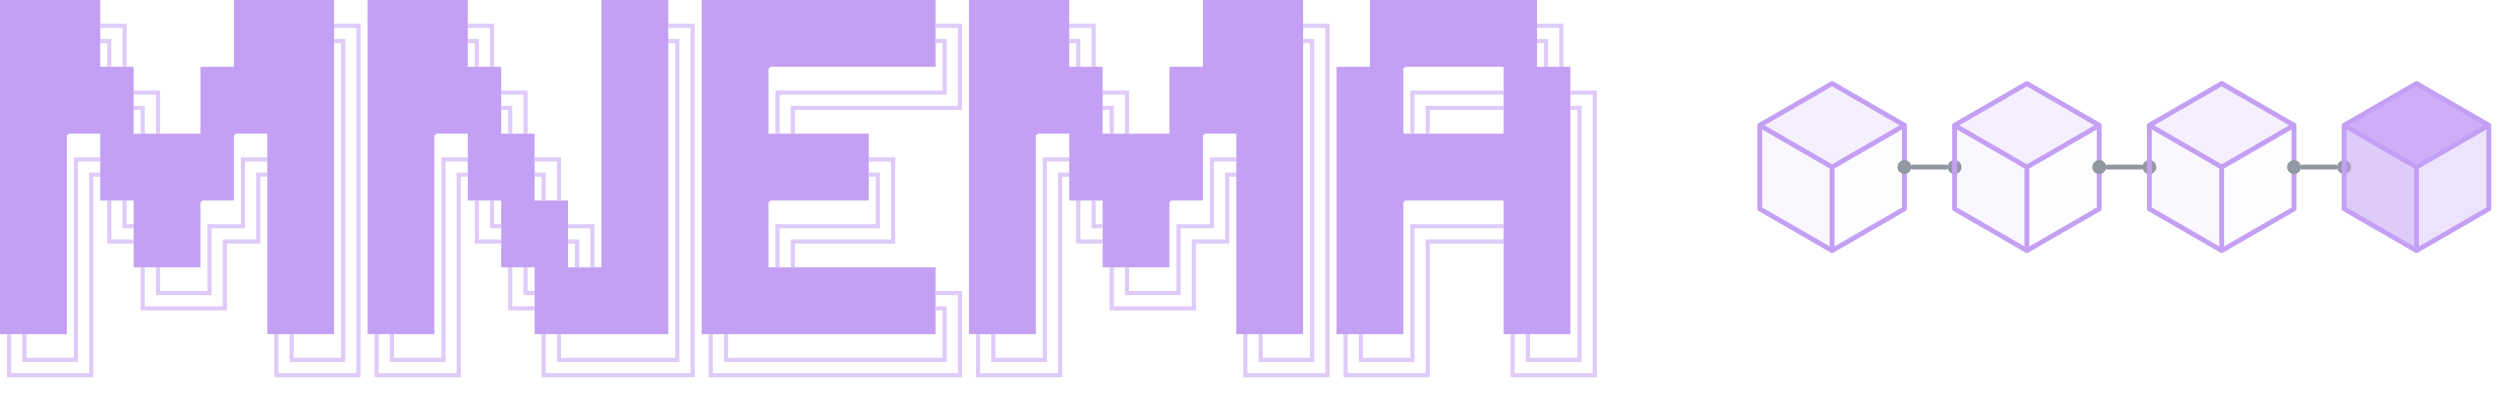
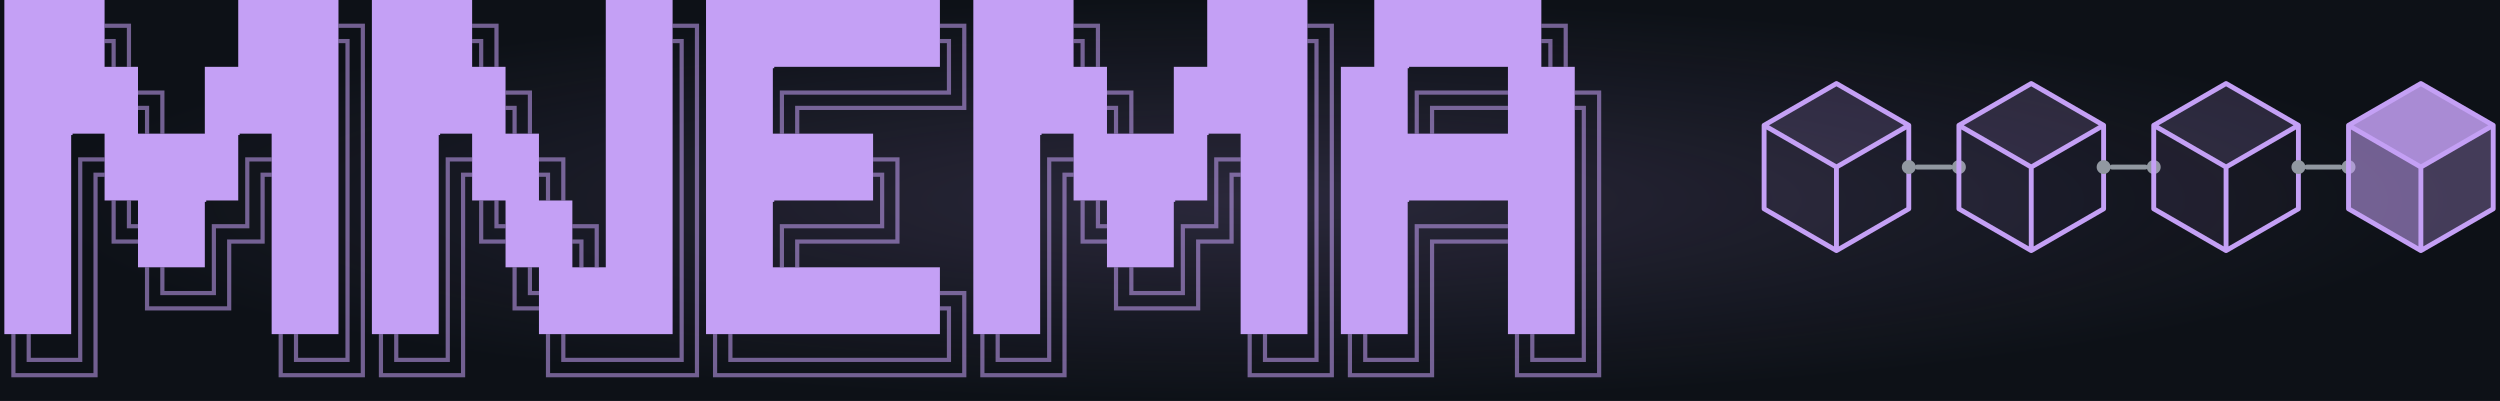
<svg xmlns="http://www.w3.org/2000/svg" width="897.85" height="144" viewBox="0 0 897.85 144" role="img" aria-label="mnema">
-   <path data-of="blocks" fill="#c4a0f5" d="M0 0h12.5v24.5h-12.5zM12 0h12.5v24.5h-12.5zM24 0h12v24.5h-12zM84 0h12.5v24.5h-12.5zM96 0h12.5v24.5h-12.5zM108 0h12v24.5h-12zM132 0h12.5v24.5h-12.5zM144 0h12.5v24.5h-12.5zM156 0h12v24.5h-12zM216 0h12.5v24.5h-12.5zM228 0h12v24.5h-12zM252 0h12.5v24.5h-12.5zM264 0h12.5v24.5h-12.5zM276 0h12.5v24h-12.5zM288 0h12.5v24h-12.5zM300 0h12.5v24h-12.5zM312 0h12.5v24h-12.5zM324 0h12v24h-12zM348 0h12.5v24.5h-12.5zM360 0h12.5v24.5h-12.5zM372 0h12v24.5h-12zM432 0h12.5v24.5h-12.5zM444 0h12.5v24.5h-12.5zM456 0h12v24.5h-12zM492 0h12.5v24.5h-12.5zM504 0h12.5v24h-12.5zM516 0h12.5v24h-12.5zM528 0h12.5v24h-12.5zM540 0h12v24.5h-12zM0 24h12.5v24.5h-12.5zM12 24h12.5v24.5h-12.5zM24 24h12.5v24h-12.5zM36 24h12v24.5h-12zM72 24h12.5v24.5h-12.5zM84 24h12.5v24h-12.5zM96 24h12.5v24.5h-12.5zM108 24h12v24.5h-12zM132 24h12.5v24.5h-12.5zM144 24h12.5v24.5h-12.5zM156 24h12.5v24h-12.5zM168 24h12v24.5h-12zM216 24h12.5v24.5h-12.5zM228 24h12v24.5h-12zM252 24h12.5v24.5h-12.5zM264 24h12v24.5h-12zM348 24h12.5v24.5h-12.5zM360 24h12.5v24.5h-12.5zM372 24h12.5v24h-12.5zM384 24h12v24.5h-12zM420 24h12.5v24.5h-12.5zM432 24h12.5v24h-12.5zM444 24h12.5v24.5h-12.5zM456 24h12v24.5h-12zM480 24h12.5v24.5h-12.5zM492 24h12v24.5h-12zM540 24h12.5v24.5h-12.5zM552 24h12v24.5h-12zM0 48h12.5v24.5h-12.5zM12 48h12v24.5h-12zM36 48h12.5v24h-12.5zM48 48h12.5v24.5h-12.5zM60 48h12.5v24.5h-12.5zM72 48h12v24h-12zM96 48h12.5v24.5h-12.5zM108 48h12v24.5h-12zM132 48h12.5v24.5h-12.5zM144 48h12v24.5h-12zM168 48h12.5v24h-12.5zM180 48h12v24.5h-12zM216 48h12.5v24.5h-12.5zM228 48h12v24.5h-12zM252 48h12.5v24.5h-12.5zM264 48h12.5v24.5h-12.5zM276 48h12.5v24h-12.5zM288 48h12.5v24h-12.5zM300 48h12v24h-12zM348 48h12.5v24.5h-12.5zM360 48h12v24.5h-12zM384 48h12.5v24h-12.5zM396 48h12.5v24.5h-12.5zM408 48h12.5v24.5h-12.5zM420 48h12v24h-12zM444 48h12.5v24.5h-12.5zM456 48h12v24.5h-12zM480 48h12.5v24.5h-12.5zM492 48h12.5v24.5h-12.5zM504 48h12.5v24h-12.5zM516 48h12.5v24h-12.5zM528 48h12.5v24h-12.5zM540 48h12.5v24.5h-12.5zM552 48h12v24.5h-12zM0 72h12.5v24.5h-12.5zM12 72h12v24.5h-12zM48 72h12.5v24h-12.5zM60 72h12v24h-12zM96 72h12.5v24.5h-12.5zM108 72h12v24.5h-12zM132 72h12.5v24.5h-12.5zM144 72h12v24.5h-12zM180 72h12.5v24h-12.5zM192 72h12v24.5h-12zM216 72h12.5v24.5h-12.5zM228 72h12v24.5h-12zM252 72h12.5v24.5h-12.5zM264 72h12v24.5h-12zM348 72h12.5v24.5h-12.5zM360 72h12v24.5h-12zM396 72h12.5v24h-12.5zM408 72h12v24h-12zM444 72h12.5v24.5h-12.5zM456 72h12v24.5h-12zM480 72h12.5v24.5h-12.5zM492 72h12v24.5h-12zM540 72h12.5v24.5h-12.5zM552 72h12v24.5h-12zM0 96h12.5v24h-12.5zM12 96h12v24h-12zM96 96h12.5v24h-12.5zM108 96h12v24h-12zM132 96h12.5v24h-12.5zM144 96h12v24h-12zM192 96h12.5v24h-12.5zM204 96h12.5v24h-12.5zM216 96h12.5v24h-12.5zM228 96h12v24h-12zM252 96h12.5v24h-12.5zM264 96h12.5v24h-12.5zM276 96h12.5v24h-12.5zM288 96h12.5v24h-12.5zM300 96h12.5v24h-12.5zM312 96h12.5v24h-12.5zM324 96h12v24h-12zM348 96h12.5v24h-12.5zM360 96h12v24h-12zM444 96h12.5v24h-12.5zM456 96h12v24h-12zM480 96h12.5v24h-12.5zM492 96h12v24h-12zM540 96h12.5v24h-12.5zM552 96h12v24h-12z" />
-   <path data-of="lines" fill="none" stroke="#c4a0f5" stroke-opacity="0.55" stroke-width="1.5" stroke-linejoin="miter" d="M36 9.25L44.75 9.25L44.75 24M36 14.75L39.25 14.75L39.25 24M120 9.25L128.75 9.25L128.75 24M120 14.75L123.25 14.75L123.25 24M168 9.25L176.75 9.25L176.75 24M168 14.75L171.25 14.75L171.25 24M240 9.25L248.75 9.25L248.75 24M240 14.75L243.25 14.75L243.25 24M336 9.25L344.75 9.25L344.75 24M336 14.75L339.25 14.75L339.25 24M384 9.25L392.75 9.25L392.75 24M384 14.75L387.25 14.75L387.25 24M468 9.25L476.75 9.25L476.75 24M468 14.75L471.25 14.75L471.25 24M552 9.25L560.75 9.25L560.75 24M552 14.75L555.25 14.75L555.25 24M48 33.25L56.75 33.25L56.75 48M48 38.75L51.25 38.75L51.25 48M123.25 24L123.25 48M128.75 24L128.75 48M180 33.25L188.75 33.25L188.75 48M180 38.75L183.25 38.75L183.25 48M243.25 24L243.25 48M248.75 24L248.75 48M288 33.25L279.25 33.25L279.25 48M288 38.75L284.75 38.75L284.75 48M288 33.25L300 33.25M288 38.75L300 38.75M300 33.25L312 33.25M300 38.75L312 38.75M312 33.25L324 33.25M312 38.75L324 38.75M324 33.25L336 33.25M324 38.75L336 38.75M344.75 24L344.75 38.75L336 38.75M339.25 24L339.25 33.25L336 33.25M396 33.25L404.75 33.25L404.75 48M396 38.75L399.25 38.75L399.25 48M471.25 24L471.25 48M476.75 24L476.75 48M516 33.25L507.25 33.25L507.25 48M516 38.75L512.75 38.75L512.75 48M516 33.25L528 33.25M516 38.75L528 38.75M528 33.25L540 33.25M528 38.75L540 38.75M564 33.25L572.75 33.25L572.75 48M564 38.75L567.25 38.75L567.25 48M36 57.25L27.25 57.25L27.25 72M36 62.75L32.75 62.75L32.75 72M96 57.25L87.25 57.25L87.25 72M96 62.75L92.75 62.75L92.75 72M123.25 48L123.25 72M128.75 48L128.75 72M168 57.25L159.25 57.25L159.25 72M168 62.75L164.75 62.75L164.75 72M192 57.25L200.75 57.25L200.75 72M192 62.75L195.25 62.75L195.25 72M243.25 48L243.25 72M248.75 48L248.75 72M312 57.25L320.75 57.25L320.75 72M312 62.75L315.25 62.75L315.25 72M384 57.25L375.25 57.25L375.25 72M384 62.75L380.75 62.75L380.75 72M444 57.25L435.25 57.25L435.25 72M444 62.75L440.75 62.75L440.75 72M471.25 48L471.25 72M476.75 48L476.75 72M567.25 48L567.25 72M572.75 48L572.75 72M27.25 72L27.25 96M32.75 72L32.75 96M39.25 72L39.25 86.75L48 86.75M44.75 72L44.75 81.25L48 81.25M84 81.25L75.25 81.25L75.25 96M84 86.75L80.75 86.75L80.75 96M92.75 72L92.75 86.75L84 86.75M87.25 72L87.25 81.25L84 81.25M123.25 72L123.25 96M128.75 72L128.75 96M159.25 72L159.25 96M164.75 72L164.75 96M171.25 72L171.25 86.75L180 86.75M176.75 72L176.75 81.25L180 81.25M204 81.25L212.75 81.25L212.75 96M204 86.75L207.25 86.75L207.25 96M243.25 72L243.25 96M248.75 72L248.75 96M288 81.25L279.25 81.25L279.25 96M288 86.75L284.75 86.75L284.75 96M288 81.25L300 81.25M288 86.75L300 86.75M300 81.25L312 81.25M300 86.75L312 86.75M320.75 72L320.75 86.75L312 86.75M315.25 72L315.25 81.25L312 81.25M375.25 72L375.25 96M380.75 72L380.75 96M387.25 72L387.25 86.75L396 86.75M392.75 72L392.75 81.25L396 81.25M432 81.25L423.25 81.25L423.25 96M432 86.75L428.75 86.75L428.75 96M440.75 72L440.75 86.75L432 86.75M435.25 72L435.25 81.25L432 81.25M471.25 72L471.25 96M476.75 72L476.75 96M516 81.25L507.25 81.25L507.25 96M516 86.75L512.75 86.75L512.75 96M516 81.25L528 81.25M516 86.75L528 86.75M528 81.25L540 81.25M528 86.75L540 86.75M567.25 72L567.25 96M572.75 72L572.75 96M27.25 96L27.25 120M32.75 96L32.75 120M51.25 96L51.25 110.75L60 110.75M56.75 96L56.75 105.25L60 105.25M60 105.25L72 105.25M60 110.75L72 110.75M80.75 96L80.75 110.75L72 110.75M75.25 96L75.25 105.25L72 105.25M123.25 96L123.25 120M128.75 96L128.75 120M159.25 96L159.25 120M164.75 96L164.75 120M183.25 96L183.25 110.75L192 110.75M188.75 96L188.75 105.25L192 105.25M243.25 96L243.25 120M248.75 96L248.75 120M336 105.25L344.75 105.25L344.75 120M336 110.75L339.25 110.75L339.25 120M375.25 96L375.25 120M380.75 96L380.75 120M399.25 96L399.25 110.75L408 110.75M404.75 96L404.75 105.25L408 105.25M408 105.25L420 105.25M408 110.75L420 110.75M428.75 96L428.75 110.75L420 110.75M423.25 96L423.25 105.25L420 105.25M471.25 96L471.25 120M476.75 96L476.75 120M507.25 96L507.25 120M512.75 96L512.75 120M567.25 96L567.25 120M572.75 96L572.75 120M3.25 120L3.25 134.75L12 134.75M8.75 120L8.75 129.25L12 129.25M12 129.25L24 129.25M12 134.75L24 134.75M32.75 120L32.75 134.75L24 134.75M27.25 120L27.25 129.25L24 129.25M99.25 120L99.25 134.75L108 134.75M104.75 120L104.75 129.25L108 129.25M108 129.25L120 129.25M108 134.75L120 134.75M128.75 120L128.75 134.75L120 134.75M123.25 120L123.25 129.25L120 129.25M135.25 120L135.25 134.75L144 134.75M140.75 120L140.75 129.25L144 129.25M144 129.25L156 129.25M144 134.75L156 134.75M164.75 120L164.75 134.75L156 134.75M159.25 120L159.25 129.25L156 129.25M195.25 120L195.25 134.75L204 134.75M200.75 120L200.75 129.25L204 129.25M204 129.25L216 129.25M204 134.75L216 134.75M216 129.25L228 129.25M216 134.75L228 134.75M228 129.25L240 129.25M228 134.75L240 134.75M248.75 120L248.75 134.75L240 134.75M243.25 120L243.25 129.25L240 129.25M255.25 120L255.25 134.75L264 134.75M260.75 120L260.75 129.25L264 129.25M264 129.25L276 129.25M264 134.75L276 134.75M276 129.25L288 129.25M276 134.75L288 134.75M288 129.25L300 129.25M288 134.75L300 134.75M300 129.25L312 129.25M300 134.75L312 134.75M312 129.25L324 129.25M312 134.75L324 134.75M324 129.25L336 129.25M324 134.75L336 134.75M344.75 120L344.75 134.75L336 134.75M339.25 120L339.25 129.25L336 129.25M351.25 120L351.25 134.75L360 134.75M356.75 120L356.75 129.25L360 129.25M360 129.25L372 129.25M360 134.75L372 134.75M380.75 120L380.75 134.75L372 134.75M375.25 120L375.25 129.25L372 129.25M447.25 120L447.25 134.75L456 134.75M452.75 120L452.75 129.25L456 129.25M456 129.25L468 129.25M456 134.75L468 134.75M476.75 120L476.75 134.75L468 134.75M471.25 120L471.25 129.25L468 129.25M483.25 120L483.25 134.75L492 134.75M488.75 120L488.75 129.25L492 129.25M492 129.25L504 129.25M492 134.75L504 134.75M512.75 120L512.75 134.75L504 134.75M507.25 120L507.25 129.25L504 129.25M543.25 120L543.25 134.75L552 134.75M548.75 120L548.75 129.25L552 129.25M552 129.25L564 129.25M552 134.75L564 134.75M572.75 120L572.75 134.75L564 134.75M567.25 120L567.25 129.25L564 129.25" />
-   <path d="M657.98 30L683.96 45L657.98 60L632 45z" fill="#c4a0f5" fill-opacity="0.16" />
-   <path d="M632 45L657.98 60L657.98 90L632 75z" fill="#c4a0f5" fill-opacity="0.08" />
-   <path d="M657.98 60L683.96 45L683.96 75L657.98 90z" fill="#c4a0f5" fill-opacity="0.03" />
-   <path d="M657.98 30L683.96 45L683.96 75L657.98 90L632 75L632 45zM632 45L657.98 60L683.96 45M657.98 60V90" fill="none" stroke="#c4a0f5" stroke-width="1.75" stroke-linejoin="round" />
-   <path d="M686.96 60H698.96" stroke="#9198a1" stroke-width="1.75" stroke-linecap="round" />
-   <circle cx="683.96" cy="60" r="2.5" fill="#9198a1" />
-   <circle cx="701.96" cy="60" r="2.5" fill="#9198a1" />
-   <path d="M727.94 30L753.92 45L727.94 60L701.96 45z" fill="#c4a0f5" fill-opacity="0.16" />
-   <path d="M701.96 45L727.94 60L727.94 90L701.96 75z" fill="#c4a0f5" fill-opacity="0.08" />
-   <path d="M727.94 60L753.92 45L753.92 75L727.94 90z" fill="#c4a0f5" fill-opacity="0.03" />
-   <path d="M727.94 30L753.92 45L753.92 75L727.94 90L701.96 75L701.96 45zM701.96 45L727.94 60L753.92 45M727.94 60V90" fill="none" stroke="#c4a0f5" stroke-width="1.75" stroke-linejoin="round" />
-   <path d="M756.92 60H768.92" stroke="#9198a1" stroke-width="1.75" stroke-linecap="round" />
-   <circle cx="753.92" cy="60" r="2.5" fill="#9198a1" />
-   <circle cx="771.92" cy="60" r="2.5" fill="#9198a1" />
-   <path d="M797.9 30L823.88 45L797.9 60L771.92 45z" fill="#c4a0f5" fill-opacity="0.16" />
-   <path d="M771.92 45L797.9 60L797.9 90L771.92 75z" fill="#c4a0f5" fill-opacity="0.08" />
-   <path d="M797.9 60L823.88 45L823.88 75L797.9 90z" fill="#c4a0f5" fill-opacity="0.03" />
-   <path d="M797.9 30L823.88 45L823.88 75L797.9 90L771.92 75L771.92 45zM771.92 45L797.9 60L823.88 45M797.9 60V90" fill="none" stroke="#c4a0f5" stroke-width="1.75" stroke-linejoin="round" />
-   <path d="M826.88 60H838.88" stroke="#9198a1" stroke-width="1.75" stroke-linecap="round" />
-   <circle cx="823.88" cy="60" r="2.5" fill="#9198a1" />
-   <circle cx="841.88" cy="60" r="2.5" fill="#9198a1" />
-   <path d="M867.87 30L893.85 45L867.87 60L841.88 45z" fill="#c4a0f5" fill-opacity="0.85" />
-   <path d="M841.88 45L867.87 60L867.87 90L841.88 75z" fill="#c4a0f5" fill-opacity="0.55" />
-   <path d="M867.87 60L893.85 45L893.85 75L867.87 90z" fill="#c4a0f5" fill-opacity="0.3" />
-   <path d="M867.87 30L893.85 45L893.85 75L867.87 90L841.88 75L841.88 45zM841.88 45L867.87 60L893.85 45M867.87 60V90" fill="none" stroke="#c4a0f5" stroke-width="1.75" stroke-linejoin="round" />
+   <style>
+ .a{animation-duration:12s;animation-iteration-count:infinite;animation-timing-function:ease-in-out}
+ @keyframes k0{0%{opacity:0}6.67%{opacity:0}11.67%{opacity:1}18.33%{opacity:0}100%{opacity:0}}
+ @keyframes k1{0%{opacity:0}7.92%{opacity:0}12.92%{opacity:1}19.58%{opacity:0}100%{opacity:0}}
+ @keyframes k2{0%{opacity:0}9.17%{opacity:0}14.17%{opacity:1}20.83%{opacity:0}100%{opacity:0}}
+ @keyframes k3{0%{opacity:0}10.42%{opacity:0}15.42%{opacity:1}22.08%{opacity:0}100%{opacity:0}}
+ @keyframes k4{0%{opacity:0}11.67%{opacity:0}16.67%{opacity:1}23.33%{opacity:0}100%{opacity:0}}
+ @keyframes k5{0%{opacity:0}12.92%{opacity:0}17.92%{opacity:1}24.58%{opacity:0}100%{opacity:0}}
+ @keyframes k6{0%{opacity:0}14.17%{opacity:0}19.17%{opacity:1}25.83%{opacity:0}100%{opacity:0}}
+ @keyframes k7{0%{opacity:0}15.42%{opacity:0}20.42%{opacity:1}27.08%{opacity:0}100%{opacity:0}}
+ @keyframes k8{0%{opacity:0}16.67%{opacity:0}21.67%{opacity:1}28.33%{opacity:0}100%{opacity:0}}
+ @keyframes k9{0%{opacity:0}17.92%{opacity:0}22.92%{opacity:1}29.58%{opacity:0}100%{opacity:0}}
+ @keyframes k10{0%{opacity:0}19.17%{opacity:0}24.17%{opacity:1}30.83%{opacity:0}100%{opacity:0}}
+ @keyframes k11{0%{opacity:0}20.42%{opacity:0}25.42%{opacity:1}32.08%{opacity:0}100%{opacity:0}}
+ @keyframes k12{0%{opacity:0}35%{opacity:0}41.67%{opacity:1}75%{opacity:1}81.67%{opacity:0}100%{opacity:0}}
+ @keyframes k13{0%{opacity:0}39.17%{opacity:0}45.83%{opacity:1}75%{opacity:1}81.67%{opacity:0}100%{opacity:0}}
+ @keyframes k14{0%{opacity:0}43.33%{opacity:0}50%{opacity:1}75%{opacity:1}81.67%{opacity:0}100%{opacity:0}}
+ @keyframes k15{0%{opacity:0}47.5%{opacity:0}54.17%{opacity:1}75%{opacity:1}81.67%{opacity:0}100%{opacity:0}}
+ @media (prefers-reduced-motion: reduce){.a{animation:none!important}}
+ </style>
+   <defs>
+     <clipPath id="letters">
+       <path d="M1.56 0h12.5v24.5h-12.5zM13.56 0h12.5v24.5h-12.5zM25.56 0h12v24.5h-12zM85.56 0h12.5v24.5h-12.5zM97.56 0h12.5v24.5h-12.5zM109.56 0h12v24.5h-12zM133.56 0h12.5v24.5h-12.5zM145.56 0h12.5v24.5h-12.5zM157.56 0h12v24.5h-12zM217.56 0h12.5v24.5h-12.5zM229.56 0h12v24.5h-12zM253.56 0h12.5v24.5h-12.5zM265.56 0h12.5v24.5h-12.5zM277.56 0h12.5v24h-12.5zM289.56 0h12.5v24h-12.5zM301.56 0h12.5v24h-12.5zM313.56 0h12.5v24h-12.5zM325.56 0h12v24h-12zM349.56 0h12.5v24.5h-12.5zM361.56 0h12.5v24.5h-12.5zM373.56 0h12v24.5h-12zM433.56 0h12.5v24.5h-12.5zM445.56 0h12.5v24.5h-12.5zM457.56 0h12v24.5h-12zM493.56 0h12.5v24.5h-12.5zM505.56 0h12.5v24h-12.5zM517.56 0h12.5v24h-12.5zM529.56 0h12.5v24h-12.5zM541.56 0h12v24.5h-12zM1.56 24h12.5v24.5h-12.5zM13.56 24h12.5v24.5h-12.5zM25.56 24h12.5v24h-12.5zM37.56 24h12v24.5h-12zM73.56 24h12.5v24.5h-12.5zM85.56 24h12.5v24h-12.5zM97.56 24h12.5v24.5h-12.5zM109.56 24h12v24.5h-12zM133.56 24h12.5v24.5h-12.5zM145.56 24h12.5v24.5h-12.5zM157.56 24h12.5v24h-12.5zM169.56 24h12v24.5h-12zM217.56 24h12.5v24.5h-12.5zM229.56 24h12v24.5h-12zM253.56 24h12.5v24.5h-12.5zM265.56 24h12v24.5h-12zM349.56 24h12.5v24.5h-12.5zM361.56 24h12.5v24.5h-12.5zM373.56 24h12.5v24h-12.5zM385.56 24h12v24.5h-12zM421.56 24h12.5v24.5h-12.5zM433.56 24h12.5v24h-12.5zM445.56 24h12.5v24.5h-12.5zM457.56 24h12v24.5h-12zM481.56 24h12.5v24.5h-12.5zM493.56 24h12v24.5h-12zM541.56 24h12.5v24.5h-12.5zM553.56 24h12v24.5h-12zM1.56 48h12.5v24.5h-12.5zM13.56 48h12v24.5h-12zM37.56 48h12.5v24h-12.5zM49.56 48h12.5v24.5h-12.5zM61.56 48h12.5v24.5h-12.5zM73.56 48h12v24h-12zM97.56 48h12.5v24.5h-12.5zM109.56 48h12v24.5h-12zM133.56 48h12.5v24.5h-12.5zM145.56 48h12v24.5h-12zM169.56 48h12.5v24h-12.5zM181.56 48h12v24.5h-12zM217.56 48h12.5v24.5h-12.5zM229.56 48h12v24.5h-12zM253.56 48h12.5v24.5h-12.5zM265.56 48h12.5v24.5h-12.5zM277.56 48h12.5v24h-12.5zM289.56 48h12.5v24h-12.5zM301.56 48h12v24h-12zM349.56 48h12.5v24.5h-12.5zM361.56 48h12v24.5h-12zM385.56 48h12.5v24h-12.5zM397.56 48h12.5v24.5h-12.5zM409.56 48h12.5v24.5h-12.5zM421.56 48h12v24h-12zM445.56 48h12.5v24.5h-12.5zM457.56 48h12v24.5h-12zM481.56 48h12.5v24.5h-12.5zM493.56 48h12.5v24.5h-12.5zM505.56 48h12.5v24h-12.5zM517.56 48h12.5v24h-12.5zM529.56 48h12.5v24h-12.5zM541.56 48h12.5v24.5h-12.5zM553.56 48h12v24.5h-12zM1.56 72h12.5v24.5h-12.5zM13.56 72h12v24.5h-12zM49.56 72h12.5v24h-12.5zM61.56 72h12v24h-12zM97.56 72h12.5v24.5h-12.5zM109.56 72h12v24.5h-12zM133.56 72h12.5v24.5h-12.5zM145.56 72h12v24.5h-12zM181.56 72h12.5v24h-12.5zM193.56 72h12v24.5h-12zM217.56 72h12.5v24.5h-12.5zM229.56 72h12v24.5h-12zM253.56 72h12.5v24.5h-12.5zM265.56 72h12v24.5h-12zM349.56 72h12.5v24.5h-12.5zM361.56 72h12v24.5h-12zM397.56 72h12.5v24h-12.5zM409.56 72h12v24h-12zM445.56 72h12.5v24.5h-12.5zM457.56 72h12v24.5h-12zM481.56 72h12.5v24.5h-12.5zM493.56 72h12v24.5h-12zM541.56 72h12.5v24.5h-12.5zM553.56 72h12v24.5h-12zM1.56 96h12.5v24h-12.5zM13.56 96h12v24h-12zM97.56 96h12.5v24h-12.5zM109.56 96h12v24h-12zM133.56 96h12.5v24h-12.5zM145.56 96h12v24h-12zM193.56 96h12.5v24h-12.5zM205.56 96h12.5v24h-12.5zM217.56 96h12.5v24h-12.5zM229.56 96h12v24h-12zM253.56 96h12.5v24h-12.5zM265.56 96h12.5v24h-12.5zM277.56 96h12.5v24h-12.5zM289.56 96h12.5v24h-12.5zM301.56 96h12.5v24h-12.5zM313.56 96h12.5v24h-12.5zM325.56 96h12v24h-12zM349.56 96h12.5v24h-12.5zM361.56 96h12v24h-12zM445.56 96h12.5v24h-12.5zM457.56 96h12v24h-12zM481.56 96h12.5v24h-12.5zM493.56 96h12v24h-12zM541.56 96h12.5v24h-12.5zM553.56 96h12v24h-12z" />
+     </clipPath>
+   </defs>
+   <defs>
+     <radialGradient id="glow" cx="0.5" cy="0.5" r="0.5">
+       <stop offset="0" stop-color="#c4a0f5" stop-opacity="0.16" />
+       <stop offset="0.6" stop-color="#c4a0f5" stop-opacity="0.06" />
+       <stop offset="1" stop-color="#c4a0f5" stop-opacity="0" />
+     </radialGradient>
+     <linearGradient id="tint" x1="0" y1="0" x2="0" y2="1">
+       <stop offset="0" stop-color="#c4a0f5" stop-opacity="0.12" />
+       <stop offset="1" stop-color="#c4a0f5" stop-opacity="0.04" />
+     </linearGradient>
+   </defs>
+   <rect width="897.85" height="144" fill="#0d1117" />
+   <ellipse cx="448.92" cy="72" rx="440.92" ry="72" fill="url(#glow)" />
+   <path data-of="blocks" fill="#c4a0f5" d="M1.56 0h12.5v24.5h-12.5zM13.56 0h12.5v24.5h-12.5zM25.56 0h12v24.5h-12zM85.56 0h12.5v24.5h-12.5zM97.56 0h12.5v24.5h-12.5zM109.56 0h12v24.5h-12zM133.56 0h12.5v24.5h-12.5zM145.56 0h12.5v24.5h-12.5zM157.56 0h12v24.5h-12zM217.56 0h12.5v24.5h-12.5zM229.56 0h12v24.5h-12zM253.56 0h12.5v24.5h-12.5zM265.56 0h12.5v24.5h-12.5zM277.56 0h12.5v24h-12.5zM289.56 0h12.5v24h-12.5zM301.56 0h12.5v24h-12.5zM313.56 0h12.5v24h-12.5zM325.56 0h12v24h-12zM349.56 0h12.5v24.5h-12.5zM361.56 0h12.5v24.5h-12.5zM373.56 0h12v24.5h-12zM433.56 0h12.5v24.5h-12.5zM445.56 0h12.5v24.5h-12.5zM457.56 0h12v24.5h-12zM493.56 0h12.5v24.5h-12.5zM505.56 0h12.5v24h-12.5zM517.56 0h12.5v24h-12.5zM529.56 0h12.5v24h-12.5zM541.56 0h12v24.5h-12zM1.56 24h12.5v24.5h-12.5zM13.56 24h12.5v24.5h-12.5zM25.56 24h12.5v24h-12.5zM37.56 24h12v24.5h-12zM73.56 24h12.5v24.5h-12.5zM85.56 24h12.5v24h-12.5zM97.56 24h12.5v24.5h-12.5zM109.56 24h12v24.5h-12zM133.56 24h12.5v24.5h-12.5zM145.56 24h12.5v24.5h-12.5zM157.56 24h12.5v24h-12.5zM169.56 24h12v24.5h-12zM217.56 24h12.5v24.5h-12.5zM229.56 24h12v24.5h-12zM253.56 24h12.5v24.5h-12.5zM265.56 24h12v24.5h-12zM349.56 24h12.5v24.5h-12.5zM361.56 24h12.5v24.5h-12.5zM373.56 24h12.5v24h-12.5zM385.56 24h12v24.5h-12zM421.56 24h12.5v24.5h-12.5zM433.56 24h12.5v24h-12.5zM445.56 24h12.5v24.5h-12.5zM457.56 24h12v24.5h-12zM481.56 24h12.5v24.5h-12.5zM493.56 24h12v24.5h-12zM541.56 24h12.5v24.5h-12.5zM553.56 24h12v24.5h-12zM1.56 48h12.5v24.5h-12.5zM13.56 48h12v24.5h-12zM37.56 48h12.5v24h-12.5zM49.56 48h12.5v24.5h-12.5zM61.56 48h12.5v24.5h-12.5zM73.56 48h12v24h-12zM97.56 48h12.5v24.5h-12.5zM109.56 48h12v24.5h-12zM133.56 48h12.5v24.5h-12.5zM145.56 48h12v24.5h-12zM169.56 48h12.5v24h-12.5zM181.56 48h12v24.5h-12zM217.56 48h12.5v24.5h-12.5zM229.56 48h12v24.5h-12zM253.56 48h12.5v24.5h-12.5zM265.56 48h12.5v24.5h-12.5zM277.56 48h12.5v24h-12.5zM289.56 48h12.5v24h-12.5zM301.56 48h12v24h-12zM349.56 48h12.5v24.5h-12.5zM361.56 48h12v24.5h-12zM385.56 48h12.5v24h-12.5zM397.56 48h12.5v24.5h-12.5zM409.56 48h12.5v24.5h-12.5zM421.56 48h12v24h-12zM445.56 48h12.5v24.5h-12.5zM457.56 48h12v24.5h-12zM481.56 48h12.5v24.5h-12.5zM493.56 48h12.5v24.5h-12.5zM505.56 48h12.5v24h-12.5zM517.56 48h12.5v24h-12.5zM529.56 48h12.5v24h-12.5zM541.56 48h12.5v24.5h-12.5zM553.56 48h12v24.5h-12zM1.56 72h12.5v24.5h-12.5zM13.56 72h12v24.5h-12zM49.56 72h12.5v24h-12.5zM61.56 72h12v24h-12zM97.56 72h12.5v24.5h-12.5zM109.56 72h12v24.5h-12zM133.56 72h12.5v24.5h-12.5zM145.56 72h12v24.5h-12zM181.56 72h12.5v24h-12.5zM193.56 72h12v24.5h-12zM217.56 72h12.5v24.5h-12.5zM229.56 72h12v24.5h-12zM253.56 72h12.5v24.5h-12.5zM265.56 72h12v24.5h-12zM349.56 72h12.5v24.5h-12.5zM361.56 72h12v24.5h-12zM397.56 72h12.5v24h-12.5zM409.56 72h12v24h-12zM445.56 72h12.5v24.5h-12.5zM457.56 72h12v24.5h-12zM481.56 72h12.5v24.5h-12.5zM493.56 72h12v24.5h-12zM541.56 72h12.5v24.5h-12.5zM553.56 72h12v24.5h-12zM1.56 96h12.5v24h-12.5zM13.56 96h12v24h-12zM97.56 96h12.5v24h-12.5zM109.56 96h12v24h-12zM133.56 96h12.5v24h-12.5zM145.56 96h12v24h-12zM193.56 96h12.5v24h-12.5zM205.56 96h12.5v24h-12.5zM217.56 96h12.5v24h-12.5zM229.56 96h12v24h-12zM253.56 96h12.5v24h-12.5zM265.56 96h12.5v24h-12.5zM277.56 96h12.5v24h-12.5zM289.56 96h12.5v24h-12.5zM301.56 96h12.5v24h-12.5zM313.56 96h12.5v24h-12.5zM325.56 96h12v24h-12zM349.56 96h12.5v24h-12.5zM361.56 96h12v24h-12zM445.56 96h12.5v24h-12.5zM457.56 96h12v24h-12zM481.56 96h12.5v24h-12.5zM493.56 96h12v24h-12zM541.56 96h12.5v24h-12.5zM553.56 96h12v24h-12z" />
+   <path data-of="lines" fill="none" stroke="#c4a0f5" stroke-opacity="0.55" stroke-width="1.5" stroke-linejoin="miter" d="M37.56 9.25L46.31 9.25L46.31 24M37.56 14.75L40.81 14.75L40.81 24M121.56 9.25L130.31 9.25L130.31 24M121.56 14.75L124.81 14.75L124.81 24M169.56 9.25L178.31 9.25L178.31 24M169.56 14.75L172.81 14.75L172.81 24M241.56 9.25L250.31 9.25L250.31 24M241.56 14.75L244.81 14.75L244.81 24M337.56 9.25L346.31 9.25L346.31 24M337.56 14.75L340.81 14.75L340.81 24M385.56 9.25L394.31 9.25L394.31 24M385.56 14.75L388.81 14.75L388.81 24M469.56 9.25L478.31 9.25L478.31 24M469.56 14.75L472.81 14.75L472.81 24M553.56 9.25L562.31 9.25L562.31 24M553.56 14.75L556.81 14.75L556.81 24M49.56 33.25L58.31 33.25L58.31 48M49.56 38.75L52.81 38.75L52.81 48M124.81 24L124.81 48M130.31 24L130.31 48M181.56 33.25L190.31 33.25L190.31 48M181.56 38.75L184.81 38.75L184.81 48M244.81 24L244.81 48M250.31 24L250.31 48M289.56 33.25L280.81 33.25L280.81 48M289.56 38.75L286.31 38.75L286.31 48M289.56 33.25L301.56 33.25M289.56 38.75L301.56 38.75M301.56 33.25L313.56 33.25M301.56 38.75L313.56 38.75M313.56 33.25L325.56 33.25M313.56 38.75L325.56 38.75M325.56 33.25L337.56 33.25M325.56 38.75L337.56 38.75M346.31 24L346.31 38.75L337.56 38.75M340.81 24L340.81 33.25L337.56 33.25M397.56 33.25L406.31 33.25L406.31 48M397.56 38.75L400.81 38.75L400.81 48M472.81 24L472.81 48M478.31 24L478.31 48M517.56 33.25L508.81 33.25L508.81 48M517.56 38.75L514.31 38.75L514.31 48M517.56 33.25L529.56 33.25M517.56 38.75L529.56 38.75M529.56 33.25L541.56 33.25M529.56 38.75L541.56 38.75M565.56 33.25L574.31 33.25L574.31 48M565.56 38.75L568.81 38.75L568.81 48M37.56 57.25L28.81 57.25L28.81 72M37.56 62.75L34.31 62.75L34.31 72M97.56 57.25L88.81 57.25L88.81 72M97.56 62.75L94.31 62.75L94.31 72M124.81 48L124.81 72M130.31 48L130.31 72M169.56 57.25L160.81 57.25L160.81 72M169.56 62.75L166.31 62.75L166.31 72M193.56 57.25L202.31 57.25L202.31 72M193.56 62.75L196.81 62.75L196.81 72M244.81 48L244.81 72M250.31 48L250.31 72M313.56 57.25L322.31 57.25L322.31 72M313.56 62.75L316.81 62.75L316.81 72M385.56 57.25L376.81 57.25L376.81 72M385.56 62.75L382.31 62.75L382.31 72M445.56 57.25L436.81 57.25L436.81 72M445.56 62.75L442.31 62.75L442.31 72M472.81 48L472.81 72M478.31 48L478.31 72M568.81 48L568.81 72M574.31 48L574.31 72M28.81 72L28.81 96M34.31 72L34.31 96M40.81 72L40.81 86.75L49.56 86.75M46.31 72L46.31 81.25L49.56 81.25M85.56 81.25L76.81 81.25L76.81 96M85.56 86.75L82.31 86.75L82.31 96M94.31 72L94.31 86.75L85.56 86.75M88.81 72L88.81 81.25L85.56 81.25M124.81 72L124.81 96M130.31 72L130.31 96M160.81 72L160.81 96M166.31 72L166.31 96M172.81 72L172.81 86.75L181.56 86.75M178.31 72L178.31 81.25L181.56 81.25M205.56 81.25L214.31 81.25L214.31 96M205.56 86.75L208.81 86.75L208.81 96M244.81 72L244.81 96M250.31 72L250.31 96M289.56 81.25L280.81 81.25L280.81 96M289.56 86.75L286.31 86.75L286.31 96M289.56 81.25L301.56 81.25M289.56 86.75L301.56 86.75M301.56 81.25L313.56 81.25M301.56 86.75L313.56 86.75M322.31 72L322.31 86.75L313.56 86.75M316.81 72L316.81 81.25L313.56 81.25M376.81 72L376.81 96M382.31 72L382.31 96M388.81 72L388.81 86.75L397.56 86.75M394.31 72L394.31 81.25L397.56 81.25M433.56 81.25L424.81 81.25L424.81 96M433.56 86.75L430.31 86.75L430.31 96M442.31 72L442.31 86.75L433.56 86.75M436.81 72L436.81 81.25L433.56 81.25M472.81 72L472.81 96M478.31 72L478.31 96M517.56 81.25L508.81 81.25L508.81 96M517.56 86.75L514.31 86.75L514.31 96M517.56 81.25L529.56 81.25M517.56 86.75L529.56 86.75M529.56 81.25L541.56 81.25M529.56 86.75L541.56 86.75M568.81 72L568.81 96M574.31 72L574.31 96M28.81 96L28.81 120M34.31 96L34.31 120M52.81 96L52.81 110.75L61.56 110.75M58.31 96L58.31 105.25L61.56 105.25M61.56 105.25L73.56 105.25M61.56 110.75L73.56 110.75M82.31 96L82.31 110.75L73.56 110.75M76.81 96L76.81 105.25L73.56 105.25M124.81 96L124.81 120M130.31 96L130.31 120M160.81 96L160.81 120M166.31 96L166.31 120M184.81 96L184.81 110.75L193.56 110.75M190.31 96L190.31 105.25L193.56 105.25M244.81 96L244.81 120M250.31 96L250.31 120M337.56 105.25L346.31 105.25L346.31 120M337.56 110.75L340.81 110.75L340.81 120M376.81 96L376.81 120M382.31 96L382.31 120M400.81 96L400.81 110.75L409.56 110.75M406.31 96L406.31 105.25L409.56 105.25M409.56 105.25L421.56 105.25M409.56 110.75L421.56 110.75M430.31 96L430.31 110.75L421.56 110.75M424.81 96L424.81 105.25L421.56 105.25M472.81 96L472.81 120M478.31 96L478.31 120M508.81 96L508.81 120M514.31 96L514.31 120M568.81 96L568.81 120M574.31 96L574.31 120M4.81 120L4.81 134.75L13.56 134.75M10.31 120L10.31 129.25L13.56 129.25M13.56 129.25L25.56 129.25M13.56 134.75L25.56 134.75M34.31 120L34.31 134.75L25.56 134.75M28.81 120L28.81 129.25L25.56 129.25M100.81 120L100.81 134.75L109.56 134.75M106.31 120L106.31 129.25L109.56 129.25M109.56 129.25L121.56 129.25M109.56 134.75L121.56 134.75M130.31 120L130.31 134.75L121.56 134.75M124.81 120L124.81 129.25L121.56 129.25M136.81 120L136.81 134.75L145.56 134.75M142.31 120L142.31 129.25L145.56 129.25M145.56 129.25L157.56 129.25M145.56 134.75L157.56 134.75M166.31 120L166.31 134.75L157.56 134.75M160.81 120L160.81 129.25L157.56 129.25M196.81 120L196.81 134.75L205.56 134.75M202.31 120L202.31 129.25L205.56 129.25M205.56 129.25L217.56 129.25M205.56 134.75L217.56 134.75M217.56 129.25L229.56 129.25M217.56 134.75L229.56 134.75M229.56 129.25L241.56 129.25M229.56 134.75L241.56 134.75M250.31 120L250.31 134.75L241.56 134.75M244.81 120L244.81 129.25L241.56 129.25M256.81 120L256.81 134.75L265.56 134.75M262.31 120L262.31 129.25L265.56 129.25M265.56 129.25L277.56 129.25M265.56 134.75L277.56 134.75M277.56 129.25L289.56 129.25M277.56 134.75L289.56 134.75M289.56 129.25L301.56 129.25M289.56 134.75L301.56 134.75M301.56 129.25L313.56 129.25M301.56 134.75L313.56 134.75M313.56 129.25L325.56 129.25M313.56 134.75L325.56 134.75M325.56 129.25L337.56 129.25M325.56 134.75L337.56 134.75M346.31 120L346.31 134.75L337.56 134.75M340.81 120L340.81 129.25L337.56 129.25M352.81 120L352.81 134.75L361.56 134.75M358.31 120L358.31 129.25L361.56 129.25M361.56 129.25L373.56 129.25M361.56 134.75L373.56 134.75M382.31 120L382.31 134.75L373.56 134.75M376.81 120L376.81 129.25L373.56 129.25M448.81 120L448.81 134.75L457.56 134.75M454.31 120L454.31 129.25L457.56 129.25M457.56 129.25L469.56 129.25M457.56 134.75L469.56 134.75M478.31 120L478.31 134.75L469.56 134.75M472.81 120L472.81 129.25L469.56 129.25M484.81 120L484.81 134.75L493.56 134.75M490.31 120L490.31 129.25L493.56 129.25M493.56 129.25L505.56 129.25M493.56 134.75L505.56 134.75M514.31 120L514.31 134.75L505.56 134.75M508.81 120L508.81 129.25L505.56 129.25M544.81 120L544.81 134.75L553.56 134.75M550.31 120L550.31 129.25L553.56 129.25M553.56 129.25L565.56 129.25M553.56 134.75L565.56 134.75M574.31 120L574.31 134.75L565.56 134.75M568.81 120L568.81 129.25L565.56 129.25" />
+   <path d="M659.54 30L685.52 45L659.54 60L633.56 45z" fill="#c4a0f5" fill-opacity="0.16" />
+   <path d="M633.56 45L659.54 60L659.54 90L633.56 75z" fill="#c4a0f5" fill-opacity="0.08" />
+   <path d="M659.54 60L685.52 45L685.52 75L659.54 90z" fill="#c4a0f5" fill-opacity="0.03" />
+   <path d="M659.54 30L685.52 45L685.52 75L659.54 90L633.56 75L633.56 45zM633.56 45L659.54 60L685.52 45M659.54 60V90" fill="none" stroke="#c4a0f5" stroke-width="1.75" stroke-linejoin="round" />
+   <path d="M688.52 60H700.52" stroke="#9198a1" stroke-width="1.75" stroke-linecap="round" />
+   <circle cx="685.52" cy="60" r="2.5" fill="#9198a1" />
+   <circle cx="703.52" cy="60" r="2.5" fill="#9198a1" />
+   <path d="M729.5 30L755.49 45L729.5 60L703.52 45z" fill="#c4a0f5" fill-opacity="0.16" />
+   <path d="M703.52 45L729.5 60L729.5 90L703.52 75z" fill="#c4a0f5" fill-opacity="0.08" />
+   <path d="M729.5 60L755.49 45L755.49 75L729.5 90z" fill="#c4a0f5" fill-opacity="0.03" />
+   <path d="M729.5 30L755.49 45L755.49 75L729.5 90L703.52 75L703.52 45zM703.52 45L729.5 60L755.49 45M729.5 60V90" fill="none" stroke="#c4a0f5" stroke-width="1.75" stroke-linejoin="round" />
+   <path d="M758.49 60H770.49" stroke="#9198a1" stroke-width="1.75" stroke-linecap="round" />
+   <circle cx="755.49" cy="60" r="2.5" fill="#9198a1" />
+   <circle cx="773.49" cy="60" r="2.5" fill="#9198a1" />
+   <path d="M799.47 30L825.45 45L799.47 60L773.49 45z" fill="#c4a0f5" fill-opacity="0.16" />
+   <path d="M773.49 45L799.47 60L799.47 90L773.49 75z" fill="#c4a0f5" fill-opacity="0.08" />
+   <path d="M799.47 60L825.45 45L825.45 75L799.47 90z" fill="#c4a0f5" fill-opacity="0.03" />
+   <path d="M799.47 30L825.45 45L825.45 75L799.47 90L773.49 75L773.49 45zM773.49 45L799.47 60L825.45 45M799.47 60V90" fill="none" stroke="#c4a0f5" stroke-width="1.75" stroke-linejoin="round" />
+   <path d="M828.45 60H840.45" stroke="#9198a1" stroke-width="1.75" stroke-linecap="round" />
+   <circle cx="825.45" cy="60" r="2.5" fill="#9198a1" />
+   <circle cx="843.45" cy="60" r="2.5" fill="#9198a1" />
+   <path d="M869.43 30L895.41 45L869.43 60L843.45 45z" fill="#c4a0f5" fill-opacity="0.85" />
+   <path d="M843.45 45L869.43 60L869.43 90L843.45 75z" fill="#c4a0f5" fill-opacity="0.55" />
+   <path d="M869.43 60L895.41 45L895.41 75L869.43 90z" fill="#c4a0f5" fill-opacity="0.3" />
+   <path d="M869.43 30L895.41 45L895.41 75L869.43 90L843.45 75L843.45 45zM843.45 45L869.43 60L895.41 45M869.43 60V90" fill="none" stroke="#c4a0f5" stroke-width="1.75" stroke-linejoin="round" />
+   <rect class="a" style="animation-name:k0" opacity="0" x="1.56" y="0" width="48" height="144" fill="#f0f6fc" fill-opacity="0.16" clip-path="url(#letters)" />
+   <rect class="a" style="animation-name:k1" opacity="0" x="49.56" y="0" width="48" height="144" fill="#f0f6fc" fill-opacity="0.16" clip-path="url(#letters)" />
+   <rect class="a" style="animation-name:k2" opacity="0" x="97.56" y="0" width="48" height="144" fill="#f0f6fc" fill-opacity="0.16" clip-path="url(#letters)" />
+   <rect class="a" style="animation-name:k3" opacity="0" x="145.56" y="0" width="48" height="144" fill="#f0f6fc" fill-opacity="0.16" clip-path="url(#letters)" />
+   <rect class="a" style="animation-name:k4" opacity="0" x="193.56" y="0" width="48" height="144" fill="#f0f6fc" fill-opacity="0.16" clip-path="url(#letters)" />
+   <rect class="a" style="animation-name:k5" opacity="0" x="241.56" y="0" width="48" height="144" fill="#f0f6fc" fill-opacity="0.16" clip-path="url(#letters)" />
+   <rect class="a" style="animation-name:k6" opacity="0" x="289.56" y="0" width="48" height="144" fill="#f0f6fc" fill-opacity="0.16" clip-path="url(#letters)" />
+   <rect class="a" style="animation-name:k7" opacity="0" x="337.56" y="0" width="48" height="144" fill="#f0f6fc" fill-opacity="0.16" clip-path="url(#letters)" />
+   <rect class="a" style="animation-name:k8" opacity="0" x="385.56" y="0" width="48" height="144" fill="#f0f6fc" fill-opacity="0.16" clip-path="url(#letters)" />
+   <rect class="a" style="animation-name:k9" opacity="0" x="433.56" y="0" width="48" height="144" fill="#f0f6fc" fill-opacity="0.16" clip-path="url(#letters)" />
+   <rect class="a" style="animation-name:k10" opacity="0" x="481.56" y="0" width="48" height="144" fill="#f0f6fc" fill-opacity="0.16" clip-path="url(#letters)" />
+   <rect class="a" style="animation-name:k11" opacity="0" x="529.56" y="0" width="48" height="144" fill="#f0f6fc" fill-opacity="0.16" clip-path="url(#letters)" />
+   <path class="a" style="animation-name:k12" opacity="0" d="M659.54 30L685.52 45L685.52 75L659.54 90L633.56 75L633.56 45z" fill="#c4a0f5" fill-opacity="0.3" />
+   <path class="a" style="animation-name:k13" opacity="0" d="M729.5 30L755.49 45L755.49 75L729.5 90L703.52 75L703.52 45z" fill="#c4a0f5" fill-opacity="0.3" />
+   <path class="a" style="animation-name:k14" opacity="0" d="M799.47 30L825.45 45L825.45 75L799.47 90L773.49 75L773.49 45z" fill="#c4a0f5" fill-opacity="0.3" />
+   <path class="a" style="animation-name:k15" opacity="0" d="M869.43 30L895.41 45L895.41 75L869.43 90L843.45 75L843.45 45z" fill="#c4a0f5" fill-opacity="0.3" />
</svg>
